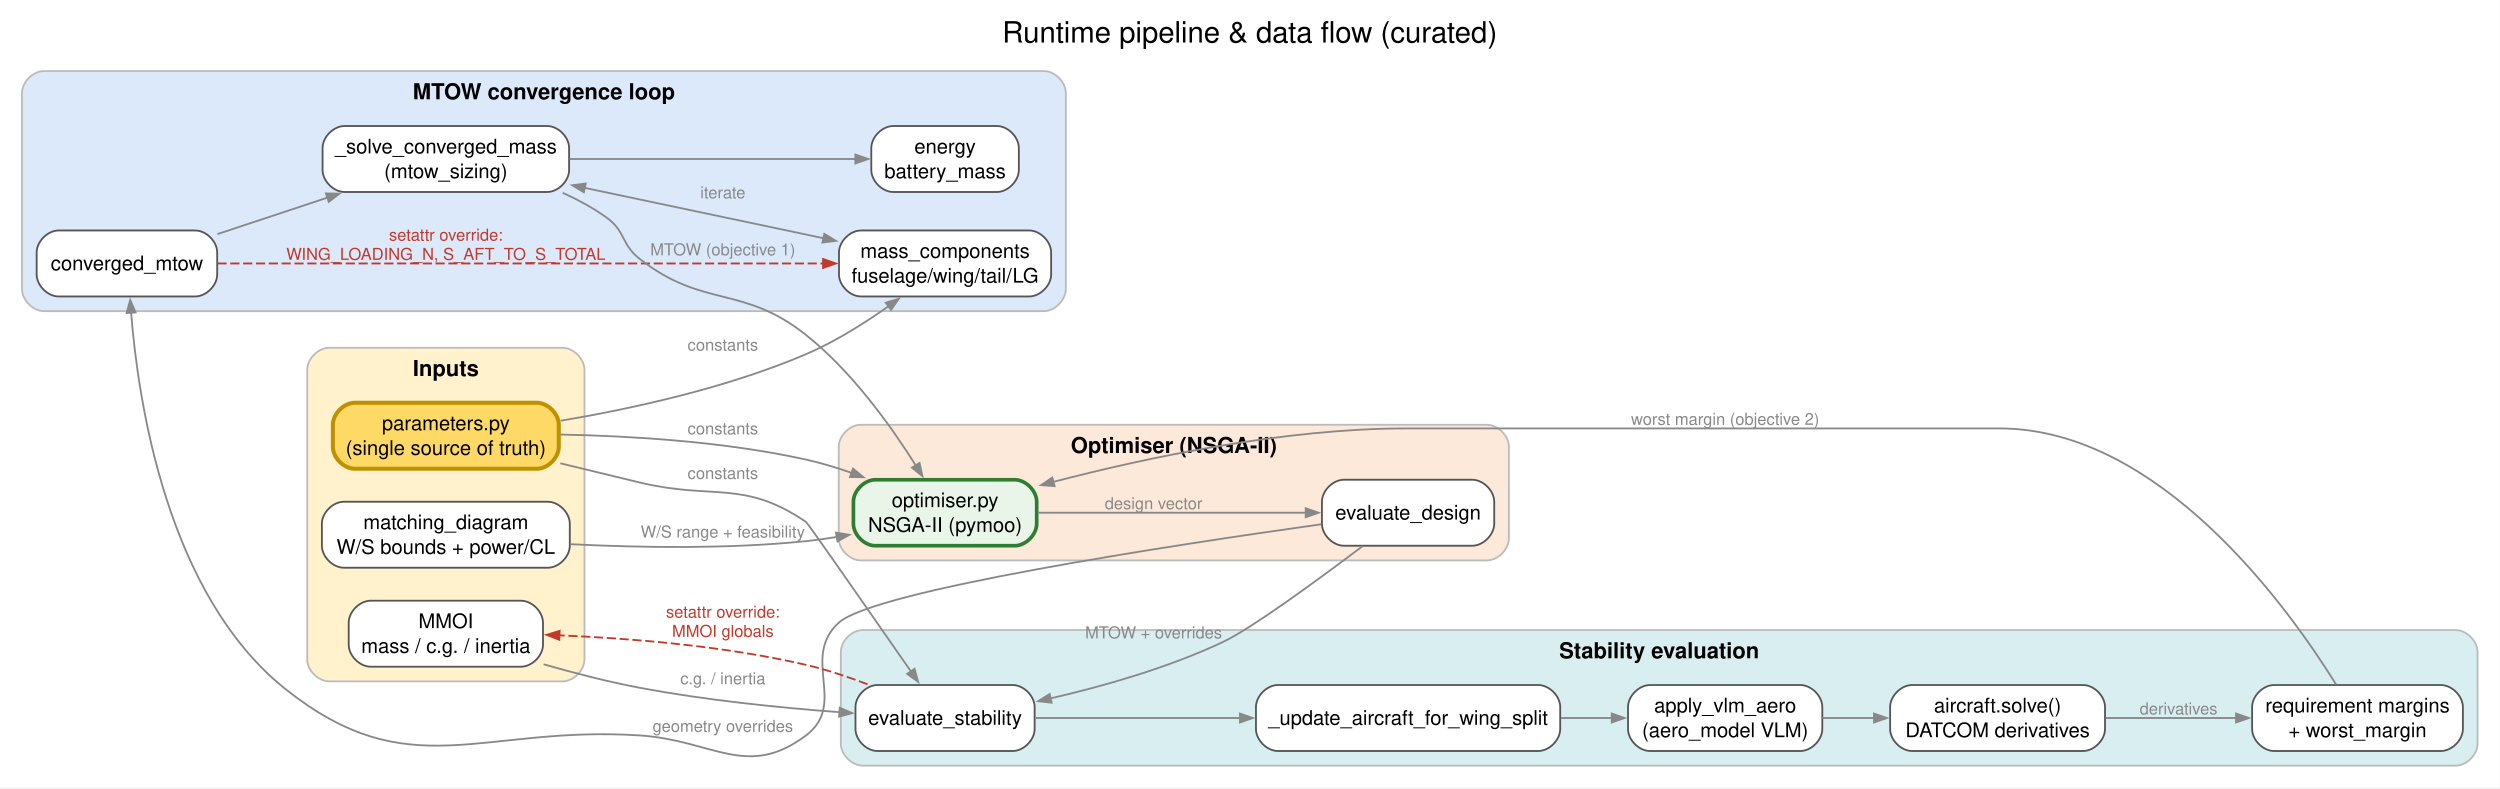
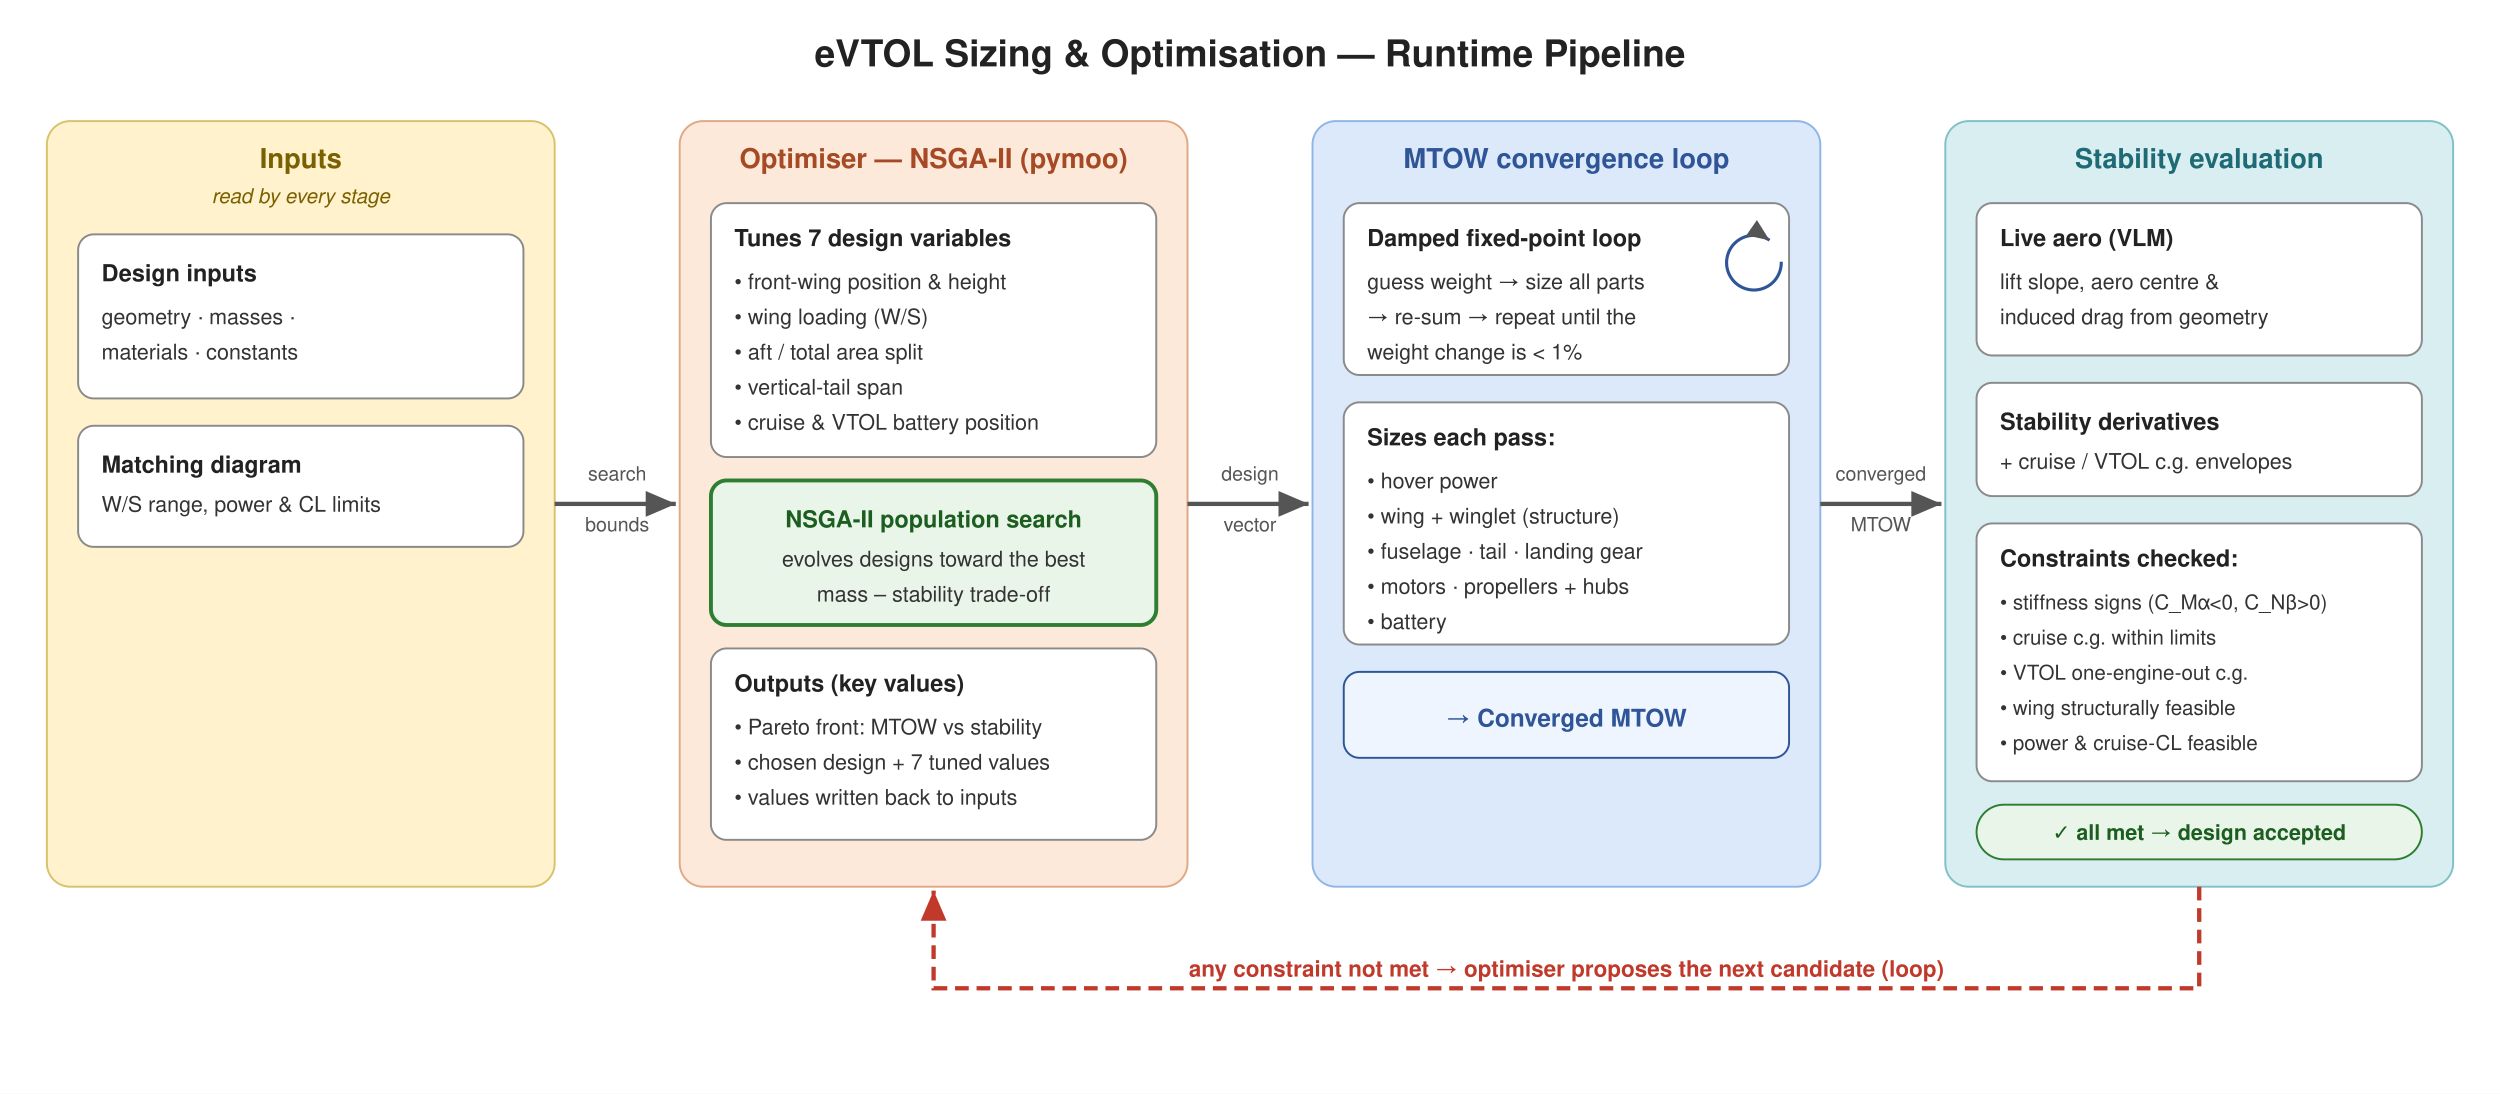
- <svg xmlns="http://www.w3.org/2000/svg" width="1364pt" height="430pt" viewBox="0.00 0.00 1364.00 430.00">
-   <g id="graph0" class="graph" transform="scale(1 1) rotate(0) translate(4 425.75)">
-     <polygon fill="white" stroke="none" points="-4,4 -4,-425.75 1359.75,-425.75 1359.75,4 -4,4" />
-     <text xml:space="preserve" text-anchor="middle" x="677.88" y="-402.55" font-family="Helvetica,sans-Serif" font-size="16.00">Runtime pipeline &amp; data flow (curated)</text>
-     <g id="clust1" class="cluster">
-       <path fill="#fde9d9" stroke="#bbbbbb" d="M465.62,-120C465.62,-120 807.25,-120 807.25,-120 813.25,-120 819.25,-126 819.25,-132 819.25,-132 819.25,-182 819.25,-182 819.25,-188 813.25,-194 807.25,-194 807.25,-194 465.62,-194 465.62,-194 459.62,-194 453.62,-188 453.62,-182 453.62,-182 453.62,-132 453.62,-132 453.62,-126 459.62,-120 465.62,-120" />
-       <text xml:space="preserve" text-anchor="middle" x="636.44" y="-178.6" font-family="Helvetica,sans-Serif" font-weight="bold" font-size="12.00">Optimiser (NSGA-II)</text>
-     </g>
-     <g id="clust2" class="cluster">
-       <path fill="#dbe9fb" stroke="#bbbbbb" d="M20,-256C20,-256 565.5,-256 565.5,-256 571.5,-256 577.5,-262 577.5,-268 577.5,-268 577.5,-375 577.5,-375 577.5,-381 571.5,-387 565.5,-387 565.5,-387 20,-387 20,-387 14,-387 8,-381 8,-375 8,-375 8,-268 8,-268 8,-262 14,-256 20,-256" />
-       <text xml:space="preserve" text-anchor="middle" x="292.75" y="-371.6" font-family="Helvetica,sans-Serif" font-weight="bold" font-size="12.00">MTOW convergence loop</text>
-     </g>
-     <g id="clust3" class="cluster">
-       <path fill="#d9eef1" stroke="#bbbbbb" d="M466.75,-8C466.75,-8 1335.75,-8 1335.75,-8 1341.75,-8 1347.75,-14 1347.75,-20 1347.75,-20 1347.75,-70 1347.75,-70 1347.75,-76 1341.75,-82 1335.75,-82 1335.75,-82 466.75,-82 466.75,-82 460.75,-82 454.75,-76 454.75,-70 454.75,-70 454.75,-20 454.75,-20 454.75,-14 460.75,-8 466.75,-8" />
-       <text xml:space="preserve" text-anchor="middle" x="901.25" y="-66.6" font-family="Helvetica,sans-Serif" font-weight="bold" font-size="12.00">Stability evaluation</text>
-     </g>
-     <g id="clust4" class="cluster">
-       <path fill="#fff2cc" stroke="#bbbbbb" d="M175.62,-54C175.62,-54 302.88,-54 302.88,-54 308.88,-54 314.88,-60 314.88,-66 314.88,-66 314.88,-224 314.88,-224 314.88,-230 308.88,-236 302.88,-236 302.88,-236 175.62,-236 175.62,-236 169.62,-236 163.62,-230 163.62,-224 163.62,-224 163.62,-66 163.62,-66 163.62,-60 169.62,-54 175.62,-54" />
-       <text xml:space="preserve" text-anchor="middle" x="239.25" y="-220.6" font-family="Helvetica,sans-Serif" font-weight="bold" font-size="12.00">Inputs</text>
-     </g>
-     <g id="node1" class="node">
-       <path fill="#eaf5ea" stroke="#2e7d32" stroke-width="2" d="M549.62,-164C549.62,-164 473.62,-164 473.62,-164 467.62,-164 461.62,-158 461.62,-152 461.62,-152 461.62,-140 461.62,-140 461.62,-134 467.62,-128 473.62,-128 473.62,-128 549.62,-128 549.62,-128 555.62,-128 561.62,-134 561.62,-140 561.62,-140 561.62,-152 561.62,-152 561.62,-158 555.62,-164 549.62,-164" />
-       <text xml:space="preserve" text-anchor="middle" x="511.62" y="-149.05" font-family="Helvetica,sans-Serif" font-size="11.00">optimiser.py</text>
-       <text xml:space="preserve" text-anchor="middle" x="511.62" y="-135.55" font-family="Helvetica,sans-Serif" font-size="11.00">NSGA-II (pymoo)</text>
-     </g>
-     <g id="node2" class="node">
-       <path fill="#ffffff" stroke="#555555" d="M799.25,-164C799.25,-164 729.25,-164 729.25,-164 723.25,-164 717.25,-158 717.25,-152 717.25,-152 717.25,-140 717.25,-140 717.25,-134 723.25,-128 729.25,-128 729.25,-128 799.25,-128 799.25,-128 805.25,-128 811.25,-134 811.25,-140 811.25,-140 811.25,-152 811.25,-152 811.25,-158 805.25,-164 799.25,-164" />
-       <text xml:space="preserve" text-anchor="middle" x="764.25" y="-142.3" font-family="Helvetica,sans-Serif" font-size="11.00">evaluate_design</text>
-     </g>
-     <g id="edge5" class="edge">
-       <path fill="none" stroke="#888888" d="M562.44,-146C604.6,-146 664.93,-146 708.44,-146" />
-       <polygon fill="#888888" stroke="#888888" points="708.4,-148.45 715.4,-146 708.4,-143.55 708.4,-148.45" />
-       <text xml:space="preserve" text-anchor="middle" x="625.38" y="-147.95" font-family="Helvetica,sans-Serif" font-size="9.00" fill="#888888">design vector</text>
-     </g>
-     <g id="node3" class="node">
-       <path fill="#ffffff" stroke="#555555" d="M102.5,-300C102.5,-300 28,-300 28,-300 22,-300 16,-294 16,-288 16,-288 16,-276 16,-276 16,-270 22,-264 28,-264 28,-264 102.5,-264 102.5,-264 108.5,-264 114.5,-270 114.5,-276 114.5,-276 114.5,-288 114.5,-288 114.5,-294 108.5,-300 102.5,-300" />
-       <text xml:space="preserve" text-anchor="middle" x="65.25" y="-278.3" font-family="Helvetica,sans-Serif" font-size="11.00">converged_mtow</text>
-     </g>
-     <g id="edge6" class="edge">
-       <path fill="none" stroke="#888888" d="M716.92,-139.72C635.36,-128.28 472.91,-103.6 453.62,-86 432.6,-66.81 458.51,-41.59 435.75,-24.5 403.49,-0.28 385.25,-21.86 345,-24.5 258.44,-30.18 219.23,4.2 151.5,-50 87.18,-101.47 71.39,-206.21 67.51,-255.38" />
-       <polygon fill="#888888" stroke="#888888" points="65.08,-254.95 67.04,-262.1 69.97,-255.29 65.08,-254.95" />
-       <text xml:space="preserve" text-anchor="middle" x="390.38" y="-26.45" font-family="Helvetica,sans-Serif" font-size="9.00" fill="#888888">geometry overrides</text>
-     </g>
-     <g id="node7" class="node">
-       <path fill="#ffffff" stroke="#555555" d="M548.5,-52C548.5,-52 474.75,-52 474.75,-52 468.75,-52 462.75,-46 462.75,-40 462.75,-40 462.75,-28 462.75,-28 462.75,-22 468.75,-16 474.75,-16 474.75,-16 548.5,-16 548.5,-16 554.5,-16 560.5,-22 560.5,-28 560.5,-28 560.5,-40 560.5,-40 560.5,-46 554.5,-52 548.5,-52" />
-       <text xml:space="preserve" text-anchor="middle" x="511.62" y="-30.3" font-family="Helvetica,sans-Serif" font-size="11.00">evaluate_stability</text>
-     </g>
-     <g id="edge12" class="edge">
-       <path fill="none" stroke="#888888" d="M739.44,-127.78C715.16,-109.46 678.9,-82.9 663.25,-75.5 633.44,-61.41 597.97,-51.34 568.94,-44.66" />
-       <polygon fill="#888888" stroke="#888888" points="569.78,-42.33 562.41,-43.19 568.71,-47.12 569.78,-42.33" />
-       <text xml:space="preserve" text-anchor="middle" x="625.38" y="-77.45" font-family="Helvetica,sans-Serif" font-size="9.00" fill="#888888">MTOW + overrides</text>
-     </g>
-     <g id="node4" class="node">
-       <path fill="#ffffff" stroke="#555555" d="M294.5,-357C294.5,-357 184,-357 184,-357 178,-357 172,-351 172,-345 172,-345 172,-333 172,-333 172,-327 178,-321 184,-321 184,-321 294.5,-321 294.5,-321 300.5,-321 306.5,-327 306.5,-333 306.5,-333 306.5,-345 306.5,-345 306.5,-351 300.5,-357 294.5,-357" />
-       <text xml:space="preserve" text-anchor="middle" x="239.25" y="-342.05" font-family="Helvetica,sans-Serif" font-size="11.00">_solve_converged_mass</text>
-       <text xml:space="preserve" text-anchor="middle" x="239.25" y="-328.55" font-family="Helvetica,sans-Serif" font-size="11.00">(mtow_sizing)</text>
-     </g>
-     <g id="edge7" class="edge">
-       <path fill="none" stroke="#888888" d="M114.62,-298.03C133.3,-304.22 154.94,-311.39 174.84,-317.99" />
-       <polygon fill="#888888" stroke="#888888" points="173.81,-320.23 181.22,-320.1 175.35,-315.57 173.81,-320.23" />
-     </g>
-     <g id="node5" class="node">
-       <path fill="#ffffff" stroke="#555555" d="M557.5,-300C557.5,-300 465.75,-300 465.75,-300 459.75,-300 453.75,-294 453.75,-288 453.75,-288 453.75,-276 453.75,-276 453.75,-270 459.75,-264 465.75,-264 465.75,-264 557.5,-264 557.5,-264 563.5,-264 569.5,-270 569.5,-276 569.5,-276 569.5,-288 569.5,-288 569.5,-294 563.5,-300 557.5,-300" />
-       <text xml:space="preserve" text-anchor="middle" x="511.62" y="-285.05" font-family="Helvetica,sans-Serif" font-size="11.00">mass_components</text>
-       <text xml:space="preserve" text-anchor="middle" x="511.62" y="-271.55" font-family="Helvetica,sans-Serif" font-size="11.00">fuselage/wing/tail/LG</text>
-     </g>
-     <g id="edge10" class="edge">
-       <path fill="none" stroke="#c0392b" stroke-dasharray="5,2" d="M114.65,-282C194.74,-282 354.9,-282 445.06,-282" />
-       <polygon fill="#c0392b" stroke="#c0392b" points="445.05,-284.45 452.05,-282 445.05,-279.55 445.05,-284.45" />
-       <text xml:space="preserve" text-anchor="middle" x="239.25" y="-294.45" font-family="Helvetica,sans-Serif" font-size="9.00" fill="#c0392b">setattr override:</text>
-       <text xml:space="preserve" text-anchor="middle" x="239.25" y="-283.95" font-family="Helvetica,sans-Serif" font-size="9.00" fill="#c0392b">WING_LOADING_N, S_AFT_TO_S_TOTAL</text>
-     </g>
-     <g id="edge11" class="edge">
-       <path fill="none" stroke="#888888" d="M303.01,-320.55C311.46,-316.75 319.71,-312.26 327,-307 337.39,-299.51 334.9,-292.38 345,-284.5 379.97,-257.22 401.02,-270.58 435.75,-243 460.79,-223.12 482.23,-193.15 495.67,-171.79" />
-       <polygon fill="#888888" stroke="#888888" points="497.71,-173.16 499.29,-165.92 493.54,-170.59 497.71,-173.16" />
-       <text xml:space="preserve" text-anchor="middle" x="390.38" y="-286.45" font-family="Helvetica,sans-Serif" font-size="9.00" fill="#888888">MTOW (objective 1)</text>
-     </g>
-     <g id="edge8" class="edge">
-       <path fill="none" stroke="#888888" d="M315.06,-323.23C355.93,-314.61 406.07,-304.04 445.35,-295.76" />
-       <polygon fill="#888888" stroke="#888888" points="314.56,-320.83 308.22,-324.67 315.57,-325.62 314.56,-320.83" />
-       <polygon fill="#888888" stroke="#888888" points="445.73,-298.19 452.07,-294.34 444.72,-293.39 445.73,-298.19" />
-       <text xml:space="preserve" text-anchor="middle" x="390.38" y="-317.56" font-family="Helvetica,sans-Serif" font-size="9.00" fill="#888888">iterate</text>
-     </g>
-     <g id="node6" class="node">
-       <path fill="#ffffff" stroke="#555555" d="M539.88,-357C539.88,-357 483.38,-357 483.38,-357 477.38,-357 471.38,-351 471.38,-345 471.38,-345 471.38,-333 471.38,-333 471.38,-327 477.38,-321 483.38,-321 483.38,-321 539.88,-321 539.88,-321 545.88,-321 551.88,-327 551.88,-333 551.88,-333 551.88,-345 551.88,-345 551.88,-351 545.88,-357 539.88,-357" />
-       <text xml:space="preserve" text-anchor="middle" x="511.62" y="-342.05" font-family="Helvetica,sans-Serif" font-size="11.00">energy</text>
-       <text xml:space="preserve" text-anchor="middle" x="511.62" y="-328.55" font-family="Helvetica,sans-Serif" font-size="11.00">battery_mass</text>
-     </g>
-     <g id="edge9" class="edge">
-       <path fill="none" stroke="#888888" d="M306.74,-339C355.11,-339 419.47,-339 462.83,-339" />
-       <polygon fill="#888888" stroke="#888888" points="462.7,-341.45 469.7,-339 462.7,-336.55 462.7,-341.45" />
-     </g>
-     <g id="node8" class="node">
-       <path fill="#ffffff" stroke="#555555" d="M835.25,-52C835.25,-52 693.25,-52 693.25,-52 687.25,-52 681.25,-46 681.25,-40 681.25,-40 681.25,-28 681.25,-28 681.25,-22 687.25,-16 693.25,-16 693.25,-16 835.25,-16 835.25,-16 841.25,-16 847.25,-22 847.25,-28 847.25,-28 847.25,-40 847.25,-40 847.25,-46 841.25,-52 835.25,-52" />
-       <text xml:space="preserve" text-anchor="middle" x="764.25" y="-30.3" font-family="Helvetica,sans-Serif" font-size="11.00">_update_aircraft_for_wing_split</text>
-     </g>
-     <g id="edge13" class="edge">
-       <path fill="none" stroke="#888888" d="M560.95,-34C592.55,-34 634.83,-34 672.56,-34" />
-       <polygon fill="#888888" stroke="#888888" points="672.52,-36.45 679.52,-34 672.52,-31.55 672.52,-36.45" />
-     </g>
-     <g id="node14" class="node">
-       <path fill="#ffffff" stroke="#555555" d="M280.25,-98C280.25,-98 198.25,-98 198.25,-98 192.25,-98 186.25,-92 186.25,-86 186.25,-86 186.25,-74 186.25,-74 186.25,-68 192.25,-62 198.25,-62 198.25,-62 280.25,-62 280.25,-62 286.25,-62 292.25,-68 292.25,-74 292.25,-74 292.25,-86 292.25,-86 292.25,-92 286.25,-98 280.25,-98" />
-       <text xml:space="preserve" text-anchor="middle" x="239.25" y="-83.05" font-family="Helvetica,sans-Serif" font-size="11.00">MMOI</text>
-       <text xml:space="preserve" text-anchor="middle" x="239.25" y="-69.55" font-family="Helvetica,sans-Serif" font-size="11.00">mass / c.g. / inertia</text>
-     </g>
-     <g id="edge17" class="edge">
-       <path fill="none" stroke="#c0392b" stroke-dasharray="5,2" d="M469.31,-52.4C458.57,-56.51 446.88,-60.41 435.75,-63 391.29,-73.32 339.82,-77.5 300.86,-79.13" />
-       <polygon fill="#c0392b" stroke="#c0392b" points="301.15,-76.67 294.25,-79.38 301.34,-81.56 301.15,-76.67" />
-       <text xml:space="preserve" text-anchor="middle" x="390.38" y="-88.77" font-family="Helvetica,sans-Serif" font-size="9.00" fill="#c0392b">setattr override:</text>
-       <text xml:space="preserve" text-anchor="middle" x="390.38" y="-78.27" font-family="Helvetica,sans-Serif" font-size="9.00" fill="#c0392b">MMOI globals</text>
-     </g>
-     <g id="node9" class="node">
-       <path fill="#ffffff" stroke="#555555" d="M978.25,-52C978.25,-52 896.25,-52 896.25,-52 890.25,-52 884.25,-46 884.25,-40 884.25,-40 884.25,-28 884.25,-28 884.25,-22 890.25,-16 896.25,-16 896.25,-16 978.25,-16 978.25,-16 984.25,-16 990.25,-22 990.25,-28 990.25,-28 990.25,-40 990.25,-40 990.25,-46 984.25,-52 978.25,-52" />
-       <text xml:space="preserve" text-anchor="middle" x="937.25" y="-37.05" font-family="Helvetica,sans-Serif" font-size="11.00">apply_vlm_aero</text>
-       <text xml:space="preserve" text-anchor="middle" x="937.25" y="-23.55" font-family="Helvetica,sans-Serif" font-size="11.00">(aero_model VLM)</text>
-     </g>
-     <g id="edge14" class="edge">
-       <path fill="none" stroke="#888888" d="M847.74,-34C857.06,-34 866.43,-34 875.4,-34" />
-       <polygon fill="#888888" stroke="#888888" points="875.36,-36.45 882.36,-34 875.36,-31.55 875.36,-36.45" />
-     </g>
-     <g id="node10" class="node">
-       <path fill="#ffffff" stroke="#555555" d="M1132.5,-52C1132.5,-52 1039.25,-52 1039.25,-52 1033.25,-52 1027.25,-46 1027.25,-40 1027.25,-40 1027.25,-28 1027.25,-28 1027.25,-22 1033.25,-16 1039.25,-16 1039.25,-16 1132.5,-16 1132.5,-16 1138.5,-16 1144.5,-22 1144.5,-28 1144.5,-28 1144.5,-40 1144.5,-40 1144.5,-46 1138.5,-52 1132.5,-52" />
-       <text xml:space="preserve" text-anchor="middle" x="1085.88" y="-37.05" font-family="Helvetica,sans-Serif" font-size="11.00">aircraft.solve()</text>
-       <text xml:space="preserve" text-anchor="middle" x="1085.88" y="-23.55" font-family="Helvetica,sans-Serif" font-size="11.00">DATCOM derivatives</text>
-     </g>
-     <g id="edge15" class="edge">
-       <path fill="none" stroke="#888888" d="M990.36,-34C999.52,-34 1009.18,-34 1018.67,-34" />
-       <polygon fill="#888888" stroke="#888888" points="1018.44,-36.45 1025.44,-34 1018.44,-31.55 1018.44,-36.45" />
-     </g>
-     <g id="node11" class="node">
-       <path fill="#ffffff" stroke="#555555" d="M1327.75,-52C1327.75,-52 1236.75,-52 1236.75,-52 1230.75,-52 1224.75,-46 1224.75,-40 1224.75,-40 1224.75,-28 1224.75,-28 1224.75,-22 1230.75,-16 1236.75,-16 1236.75,-16 1327.75,-16 1327.75,-16 1333.75,-16 1339.75,-22 1339.75,-28 1339.75,-28 1339.75,-40 1339.75,-40 1339.75,-46 1333.75,-52 1327.75,-52" />
-       <text xml:space="preserve" text-anchor="middle" x="1282.25" y="-37.05" font-family="Helvetica,sans-Serif" font-size="11.00">requirement margins</text>
-       <text xml:space="preserve" text-anchor="middle" x="1282.25" y="-23.55" font-family="Helvetica,sans-Serif" font-size="11.00">+ worst_margin</text>
-     </g>
-     <g id="edge16" class="edge">
-       <path fill="none" stroke="#888888" d="M1144.93,-34C1167.35,-34 1193.1,-34 1216.14,-34" />
-       <polygon fill="#888888" stroke="#888888" points="1215.98,-36.45 1222.98,-34 1215.98,-31.55 1215.98,-36.45" />
-       <text xml:space="preserve" text-anchor="middle" x="1184.62" y="-35.95" font-family="Helvetica,sans-Serif" font-size="9.00" fill="#888888">derivatives</text>
-     </g>
-     <g id="edge19" class="edge">
-       <path fill="none" stroke="#888888" d="M1270.49,-52.43C1244.61,-94.11 1174.5,-192 1086.88,-192 763.25,-192 763.25,-192 763.25,-192 696.41,-192 621.17,-175.98 570.72,-162.84" />
-       <polygon fill="#888888" stroke="#888888" points="571.39,-160.49 564,-161.07 570.14,-165.22 571.39,-160.49" />
-       <text xml:space="preserve" text-anchor="middle" x="937.25" y="-193.95" font-family="Helvetica,sans-Serif" font-size="9.00" fill="#888888">worst margin (objective 2)</text>
-     </g>
-     <g id="node12" class="node">
-       <path fill="#ffd966" stroke="#bf9000" stroke-width="2.2" d="M288.88,-206C288.88,-206 189.62,-206 189.62,-206 183.62,-206 177.62,-200 177.62,-194 177.62,-194 177.62,-182 177.62,-182 177.62,-176 183.62,-170 189.62,-170 189.62,-170 288.88,-170 288.88,-170 294.88,-170 300.88,-176 300.88,-182 300.88,-182 300.88,-194 300.88,-194 300.88,-200 294.88,-206 288.88,-206" />
-       <text xml:space="preserve" text-anchor="middle" x="239.25" y="-191.05" font-family="Helvetica,sans-Serif" font-size="11.00">parameters.py</text>
-       <text xml:space="preserve" text-anchor="middle" x="239.25" y="-177.55" font-family="Helvetica,sans-Serif" font-size="11.00">(single source of truth)</text>
-     </g>
-     <g id="edge1" class="edge">
-       <path fill="none" stroke="#888888" d="M301.68,-188.66C340.54,-187.91 391.58,-184.78 435.75,-175 444,-173.17 452.54,-170.58 460.78,-167.7" />
-       <polygon fill="#888888" stroke="#888888" points="461.4,-170.08 467.13,-165.37 459.72,-165.48 461.4,-170.08" />
-       <text xml:space="preserve" text-anchor="middle" x="390.38" y="-188.8" font-family="Helvetica,sans-Serif" font-size="9.00" fill="#888888">constants</text>
-     </g>
-     <g id="edge2" class="edge">
-       <path fill="none" stroke="#888888" d="M301.91,-196.19C341.31,-202.83 392.86,-214.17 435.75,-232.5 451.61,-239.28 467.76,-249.45 480.97,-258.82" />
-       <polygon fill="#888888" stroke="#888888" points="479.27,-260.61 486.38,-262.73 482.14,-256.64 479.27,-260.61" />
-       <text xml:space="preserve" text-anchor="middle" x="390.38" y="-234.45" font-family="Helvetica,sans-Serif" font-size="9.00" fill="#888888">constants</text>
-     </g>
-     <g id="edge3" class="edge">
-       <path fill="none" stroke="#888888" d="M301.72,-172.97C315.93,-169.51 330.99,-165.87 345,-162.5 385.3,-152.82 401.46,-164.28 435.75,-141 436.77,-140.3 471.3,-90.68 493.11,-59.27" />
-       <polygon fill="#888888" stroke="#888888" points="494.98,-60.87 496.95,-53.72 490.95,-58.08 494.98,-60.87" />
-       <text xml:space="preserve" text-anchor="middle" x="390.38" y="-164.45" font-family="Helvetica,sans-Serif" font-size="9.00" fill="#888888">constants</text>
-     </g>
-     <g id="node13" class="node">
-       <path fill="#ffffff" stroke="#555555" d="M294.88,-152C294.88,-152 183.62,-152 183.62,-152 177.62,-152 171.62,-146 171.62,-140 171.62,-140 171.62,-128 171.62,-128 171.62,-122 177.62,-116 183.62,-116 183.62,-116 294.88,-116 294.88,-116 300.88,-116 306.88,-122 306.88,-128 306.88,-128 306.88,-140 306.88,-140 306.88,-146 300.88,-152 294.88,-152" />
-       <text xml:space="preserve" text-anchor="middle" x="239.25" y="-137.05" font-family="Helvetica,sans-Serif" font-size="11.00">matching_diagram</text>
-       <text xml:space="preserve" text-anchor="middle" x="239.25" y="-123.55" font-family="Helvetica,sans-Serif" font-size="11.00">W/S bounds + power/CL</text>
-     </g>
-     <g id="edge4" class="edge">
-       <path fill="none" stroke="#888888" d="M307.37,-128.84C345.18,-126.92 393.2,-126.14 435.75,-130.5 441.25,-131.06 446.94,-131.85 452.62,-132.78" />
-       <polygon fill="#888888" stroke="#888888" points="452.1,-135.18 459.41,-133.97 452.94,-130.35 452.1,-135.18" />
-       <text xml:space="preserve" text-anchor="middle" x="390.38" y="-132.45" font-family="Helvetica,sans-Serif" font-size="9.00" fill="#888888">W/S range + feasibility</text>
-     </g>
-     <g id="edge18" class="edge">
-       <path fill="none" stroke="#888888" d="M292.57,-63.32C309.19,-58.55 327.74,-53.76 345,-50.5 380.97,-43.7 421.9,-39.59 454.07,-37.17" />
-       <polygon fill="#888888" stroke="#888888" points="454.16,-39.62 460.96,-36.67 453.8,-34.73 454.16,-39.62" />
-       <text xml:space="preserve" text-anchor="middle" x="390.38" y="-52.45" font-family="Helvetica,sans-Serif" font-size="9.00" fill="#888888">c.g. / inertia</text>
-     </g>
-   </g>
+ <svg xmlns="http://www.w3.org/2000/svg" width="1280" height="560" viewBox="0 0 1280 560" font-family="Helvetica, Arial, sans-serif">
+   <defs>
+     <marker id="arrow" markerWidth="10" markerHeight="10" refX="7" refY="3" orient="auto" markerUnits="strokeWidth">
+       <path d="M0,0 L7,3 L0,6 Z" fill="#555555" />
+     </marker>
+     <marker id="arrowRed" markerWidth="10" markerHeight="10" refX="7" refY="3" orient="auto" markerUnits="strokeWidth">
+       <path d="M0,0 L7,3 L0,6 Z" fill="#c0392b" />
+     </marker>
+   </defs>
+   <rect x="0" y="0" width="1280" height="560" fill="#ffffff" />
+   <text x="640" y="34" text-anchor="middle" font-size="19" font-weight="bold" fill="#222222">eVTOL Sizing &amp; Optimisation — Runtime Pipeline</text>
+   <rect x="24" y="62" width="260" height="392" rx="12" fill="#fff2cc" stroke="#d6c36a" />
+   <text x="154" y="86" text-anchor="middle" font-size="14" font-weight="bold" fill="#7a6000">Inputs</text>
+   <text x="154" y="104" text-anchor="middle" font-size="10.5" font-style="italic" fill="#7a6000">read by every stage</text>
+   <rect x="40" y="120" width="228" height="84" rx="8" fill="#ffffff" stroke="#8a8a8a" />
+   <text x="52" y="144" font-size="12" font-weight="bold" fill="#222222">Design inputs</text>
+   <text x="52" y="166" font-size="11" fill="#333333">geometry · masses ·</text>
+   <text x="52" y="184" font-size="11" fill="#333333">materials · constants</text>
+   <rect x="40" y="218" width="228" height="62" rx="8" fill="#ffffff" stroke="#8a8a8a" />
+   <text x="52" y="242" font-size="12" font-weight="bold" fill="#222222">Matching diagram</text>
+   <text x="52" y="262" font-size="11" fill="#333333">W/S range, power &amp; CL limits</text>
+   <rect x="348" y="62" width="260" height="392" rx="12" fill="#fde9d9" stroke="#e0a884" />
+   <text x="478" y="86" text-anchor="middle" font-size="14" font-weight="bold" fill="#a64a26">Optimiser — NSGA-II (pymoo)</text>
+   <rect x="364" y="104" width="228" height="130" rx="8" fill="#ffffff" stroke="#8a8a8a" />
+   <text x="376" y="126" font-size="12" font-weight="bold" fill="#222222">Tunes 7 design variables</text>
+   <text x="376" y="148" font-size="11" fill="#333333">• front-wing position &amp; height</text>
+   <text x="376" y="166" font-size="11" fill="#333333">• wing loading (W/S)</text>
+   <text x="376" y="184" font-size="11" fill="#333333">• aft / total area split</text>
+   <text x="376" y="202" font-size="11" fill="#333333">• vertical-tail span</text>
+   <text x="376" y="220" font-size="11" fill="#333333">• cruise &amp; VTOL battery position</text>
+   <rect x="364" y="246" width="228" height="74" rx="8" fill="#eaf5ea" stroke="#2e7d32" stroke-width="2" />
+   <text x="478" y="270" text-anchor="middle" font-size="12" font-weight="bold" fill="#1b5e20">NSGA-II population search</text>
+   <text x="478" y="290" text-anchor="middle" font-size="11" fill="#333333">evolves designs toward the best</text>
+   <text x="478" y="308" text-anchor="middle" font-size="11" fill="#333333">mass – stability trade-off</text>
+   <rect x="364" y="332" width="228" height="98" rx="8" fill="#ffffff" stroke="#8a8a8a" />
+   <text x="376" y="354" font-size="12" font-weight="bold" fill="#222222">Outputs (key values)</text>
+   <text x="376" y="376" font-size="11" fill="#333333">• Pareto front: MTOW vs stability</text>
+   <text x="376" y="394" font-size="11" fill="#333333">• chosen design + 7 tuned values</text>
+   <text x="376" y="412" font-size="11" fill="#333333">• values written back to inputs</text>
+   <rect x="672" y="62" width="260" height="392" rx="12" fill="#dbe9fb" stroke="#8fb6e6" />
+   <text x="802" y="86" text-anchor="middle" font-size="14" font-weight="bold" fill="#2f5597">MTOW convergence loop</text>
+   <rect x="688" y="104" width="228" height="88" rx="8" fill="#ffffff" stroke="#8a8a8a" />
+   <text x="700" y="126" font-size="12" font-weight="bold" fill="#222222">Damped fixed-point loop</text>
+   <text x="700" y="148" font-size="11" fill="#333333">guess weight → size all parts</text>
+   <text x="700" y="166" font-size="11" fill="#333333">→ re-sum → repeat until the</text>
+   <text x="700" y="184" font-size="11" fill="#333333">weight change is &lt; 1%</text>
+   <rect x="688" y="206" width="228" height="124" rx="8" fill="#ffffff" stroke="#8a8a8a" />
+   <text x="700" y="228" font-size="12" font-weight="bold" fill="#222222">Sizes each pass:</text>
+   <text x="700" y="250" font-size="11" fill="#333333">• hover power</text>
+   <text x="700" y="268" font-size="11" fill="#333333">• wing + winglet (structure)</text>
+   <text x="700" y="286" font-size="11" fill="#333333">• fuselage · tail · landing gear</text>
+   <text x="700" y="304" font-size="11" fill="#333333">• motors · propellers + hubs</text>
+   <text x="700" y="322" font-size="11" fill="#333333">• battery</text>
+   <rect x="688" y="344" width="228" height="44" rx="8" fill="#eef5ff" stroke="#2f5597" />
+   <text x="802" y="372" text-anchor="middle" font-size="12.5" font-weight="bold" fill="#2f5597">→ Converged MTOW</text>
+   <path d="M912,134 a14,14 0 1 1 -6,-11" fill="none" stroke="#2f5597" stroke-width="1.6" marker-end="url(#arrow)" />
+   <rect x="996" y="62" width="260" height="392" rx="12" fill="#d9eef1" stroke="#7fc0c9" />
+   <text x="1126" y="86" text-anchor="middle" font-size="14" font-weight="bold" fill="#1f6b75">Stability evaluation</text>
+   <rect x="1012" y="104" width="228" height="78" rx="8" fill="#ffffff" stroke="#8a8a8a" />
+   <text x="1024" y="126" font-size="12" font-weight="bold" fill="#222222">Live aero (VLM)</text>
+   <text x="1024" y="148" font-size="11" fill="#333333">lift slope, aero centre &amp;</text>
+   <text x="1024" y="166" font-size="11" fill="#333333">induced drag from geometry</text>
+   <rect x="1012" y="196" width="228" height="58" rx="8" fill="#ffffff" stroke="#8a8a8a" />
+   <text x="1024" y="220" font-size="12" font-weight="bold" fill="#222222">Stability derivatives</text>
+   <text x="1024" y="240" font-size="11" fill="#333333">+ cruise / VTOL c.g. envelopes</text>
+   <rect x="1012" y="268" width="228" height="132" rx="8" fill="#ffffff" stroke="#8a8a8a" />
+   <text x="1024" y="290" font-size="12" font-weight="bold" fill="#222222">Constraints checked:</text>
+   <text x="1024" y="312" font-size="10.5" fill="#333333">• stiffness signs (C_Mα&lt;0, C_Nβ&gt;0)</text>
+   <text x="1024" y="330" font-size="10.5" fill="#333333">• cruise c.g. within limits</text>
+   <text x="1024" y="348" font-size="10.5" fill="#333333">• VTOL one-engine-out c.g.</text>
+   <text x="1024" y="366" font-size="10.5" fill="#333333">• wing structurally feasible</text>
+   <text x="1024" y="384" font-size="10.5" fill="#333333">• power &amp; cruise-CL feasible</text>
+   <rect x="1012" y="412" width="228" height="28" rx="14" fill="#eaf5ea" stroke="#2e7d32" />
+   <text x="1126" y="430" text-anchor="middle" font-size="11" font-weight="bold" fill="#1b5e20">✓ all met → design accepted</text>
+   <line x1="284" y1="258" x2="346" y2="258" stroke="#555555" stroke-width="2.2" marker-end="url(#arrow)" />
+   <text x="316" y="246" text-anchor="middle" font-size="10" fill="#555555">search</text>
+   <text x="316" y="272" text-anchor="middle" font-size="10" fill="#555555">bounds</text>
+   <line x1="608" y1="258" x2="670" y2="258" stroke="#555555" stroke-width="2.2" marker-end="url(#arrow)" />
+   <text x="640" y="246" text-anchor="middle" font-size="10" fill="#555555">design</text>
+   <text x="640" y="272" text-anchor="middle" font-size="10" fill="#555555">vector</text>
+   <line x1="932" y1="258" x2="994" y2="258" stroke="#555555" stroke-width="2.2" marker-end="url(#arrow)" />
+   <text x="963" y="246" text-anchor="middle" font-size="10" fill="#555555">converged</text>
+   <text x="963" y="272" text-anchor="middle" font-size="10" fill="#555555">MTOW</text>
+   <path d="M1126,454 L1126,506 L478,506 L478,456" fill="none" stroke="#c0392b" stroke-width="2.2" stroke-dasharray="7,4" marker-end="url(#arrowRed)" />
+   <text x="802" y="500" text-anchor="middle" font-size="11.5" font-weight="bold" fill="#c0392b">any constraint not met → optimiser proposes the next candidate (loop)</text>
</svg>
